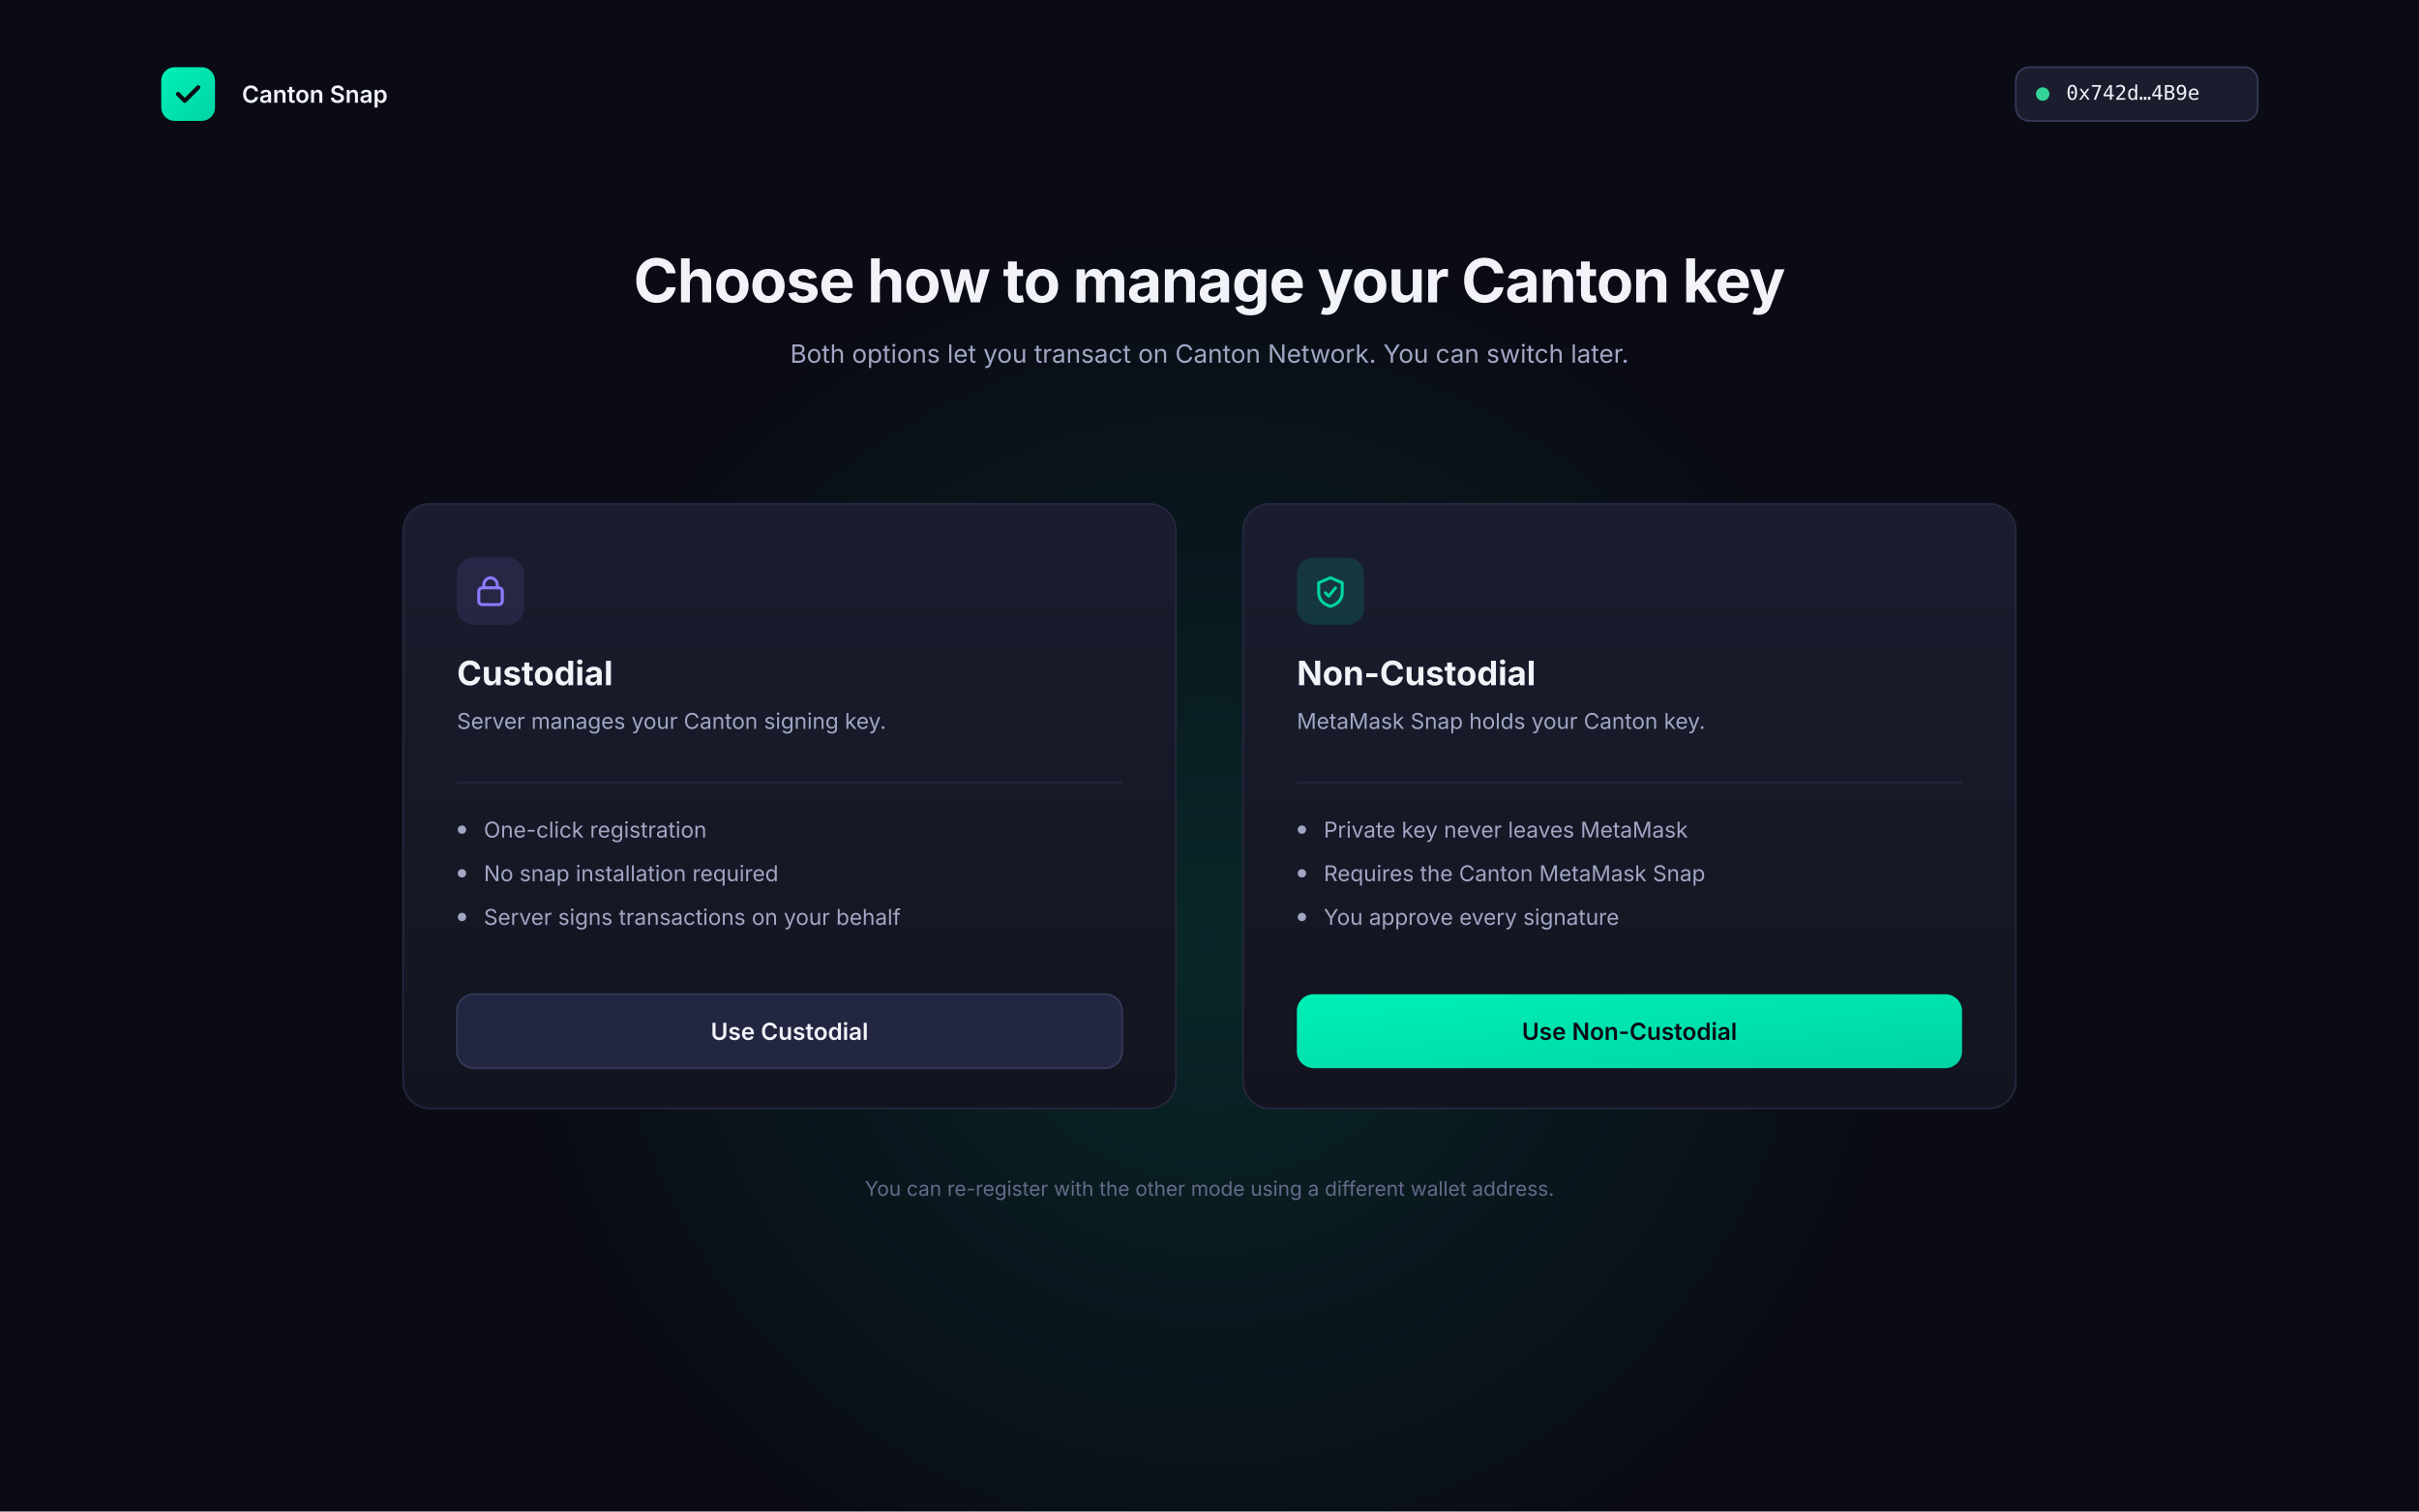
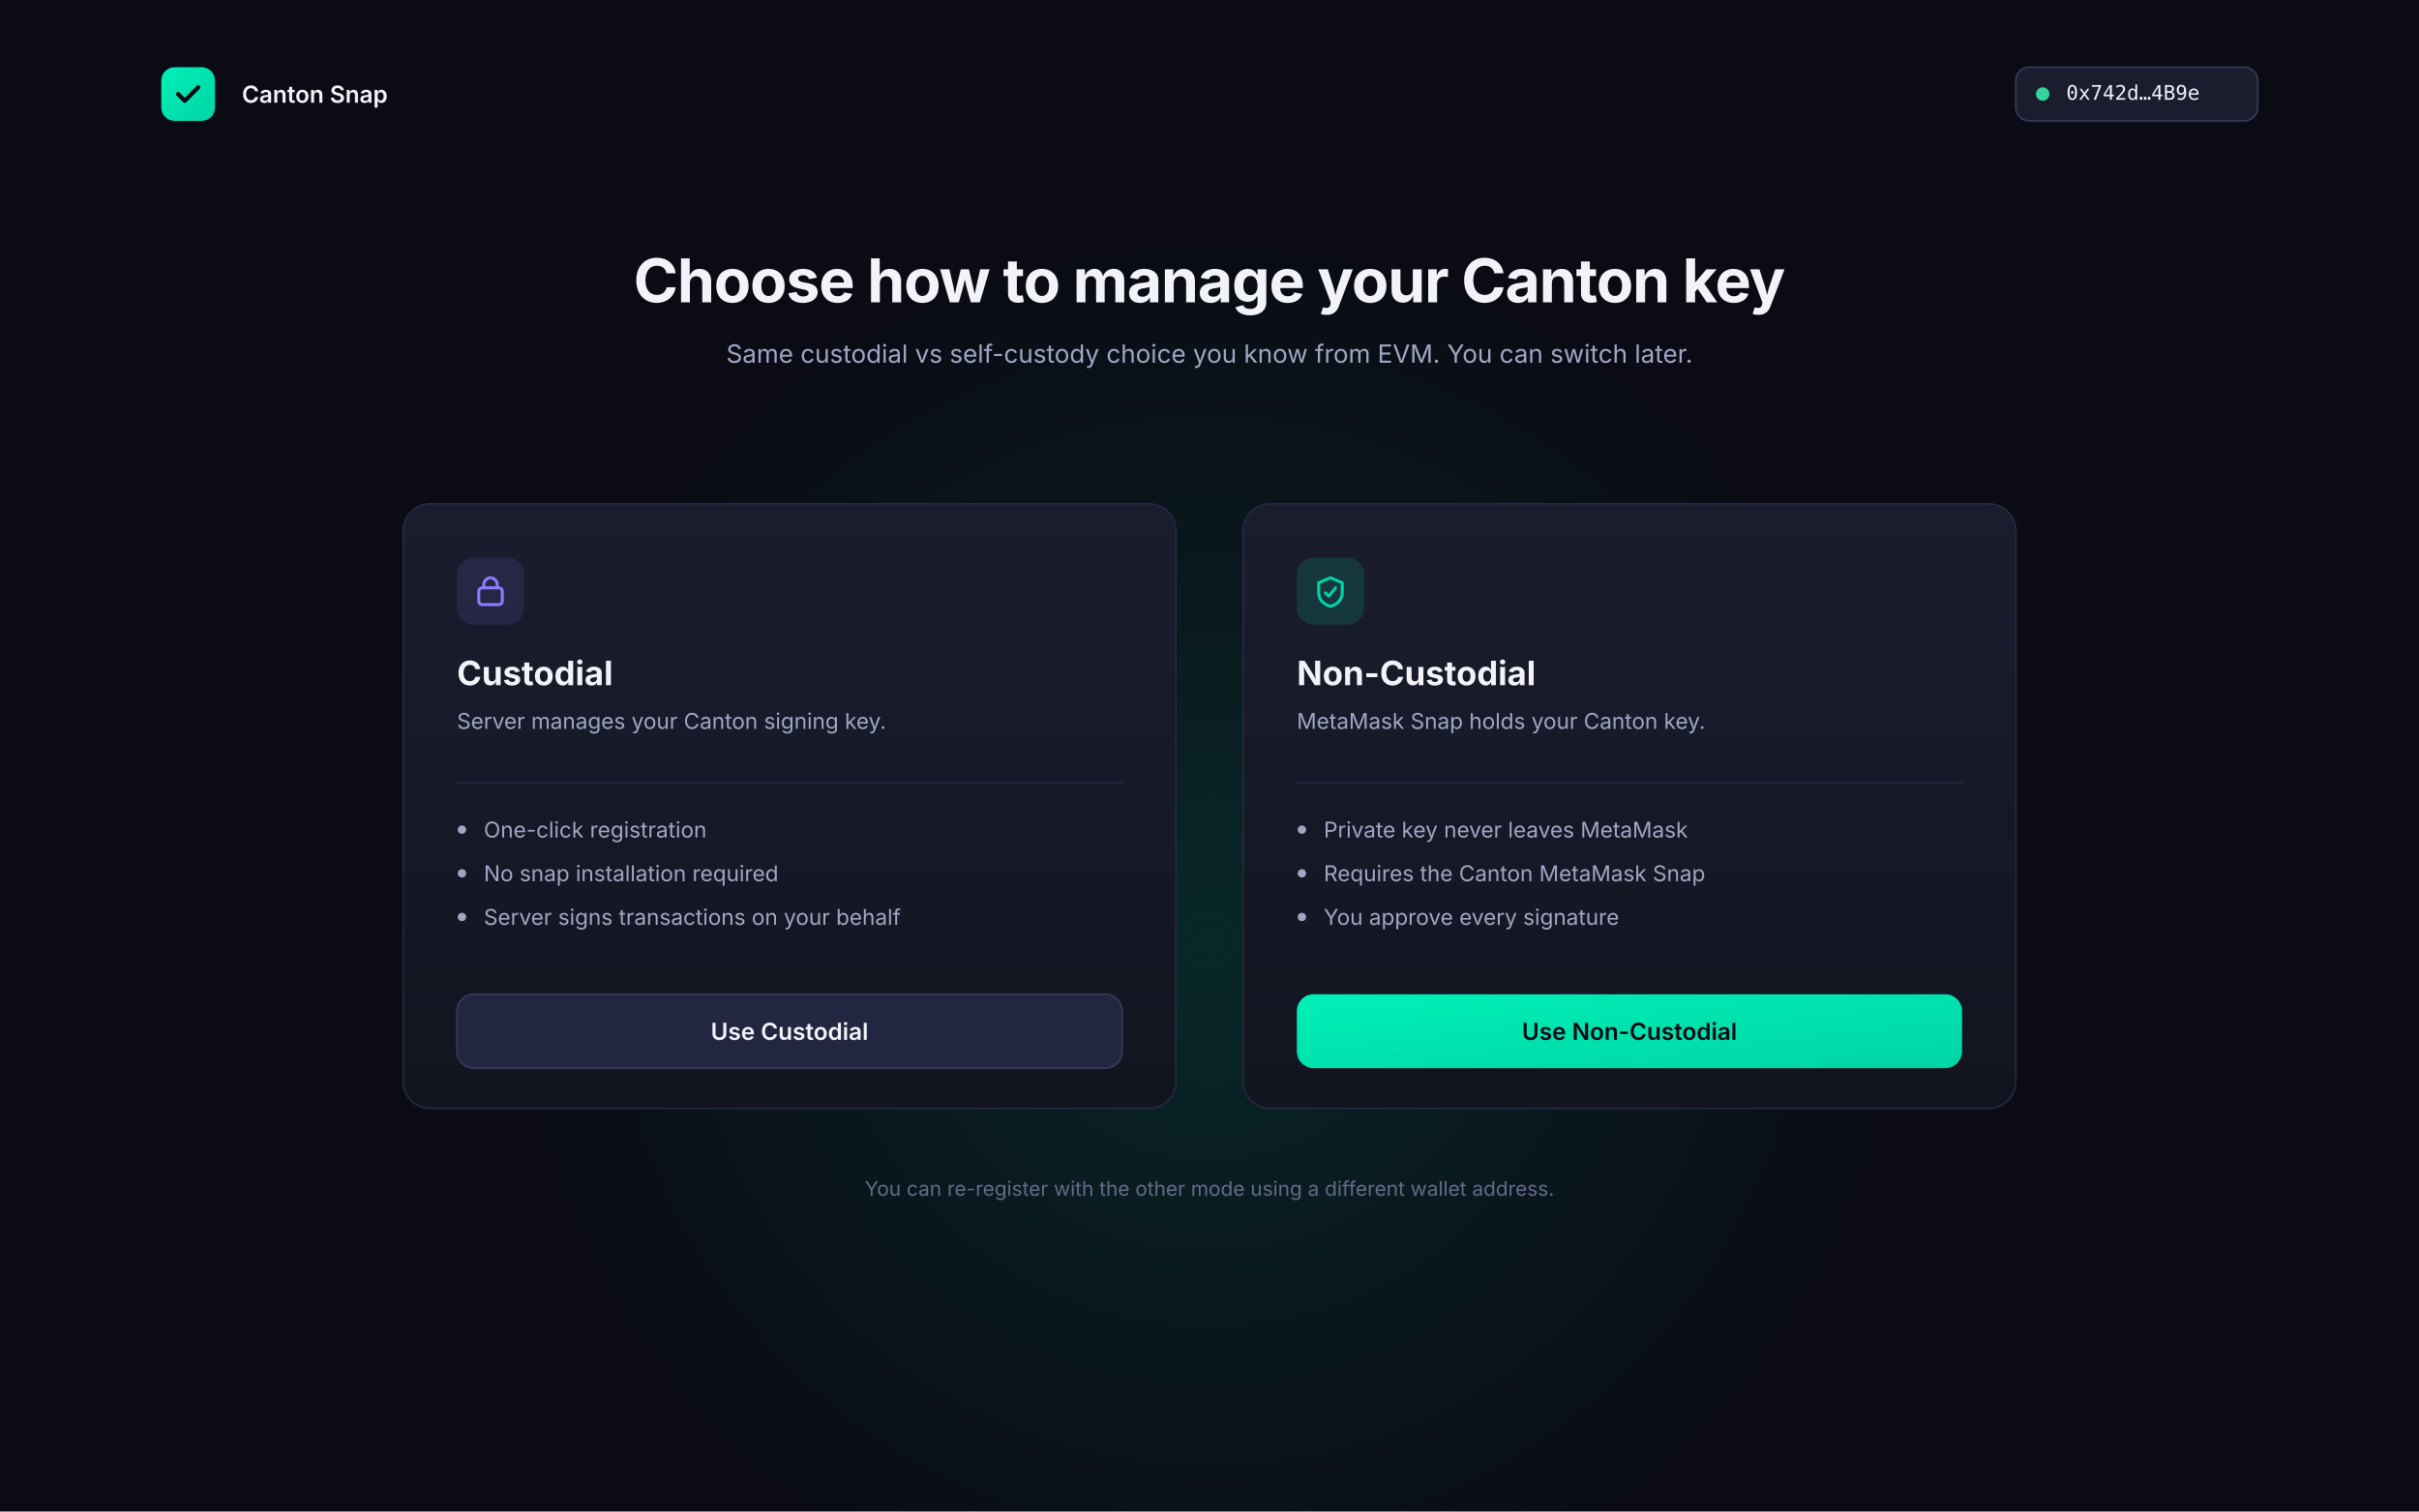
<svg xmlns="http://www.w3.org/2000/svg" width="1440" height="900" viewBox="0 0 1440 900" font-family="Inter, system-ui, sans-serif">
  <defs>
    <radialGradient id="orbBrand" cx="50%" cy="50%" r="50%">
      <stop offset="0%" stop-color="#00d4a4" stop-opacity="0.14" />
      <stop offset="100%" stop-color="#00d4a4" stop-opacity="0" />
    </radialGradient>
    <linearGradient id="cardBg" x1="0" y1="0" x2="0" y2="1">
      <stop offset="0%" stop-color="#1a1d2e" />
      <stop offset="100%" stop-color="#12141f" />
    </linearGradient>
    <linearGradient id="ctaFill" x1="0" y1="0" x2="1" y2="1">
      <stop offset="0%" stop-color="#00f0b8" />
      <stop offset="100%" stop-color="#00d4a4" />
    </linearGradient>
  </defs>
  <rect width="1440" height="900" fill="#0a0b14" />
  <circle cx="720" cy="560" r="420" fill="url(#orbBrand)" />
  <g transform="translate(96, 40)">
    <rect width="32" height="32" rx="8" fill="url(#ctaFill)" />
    <path d="M10 16 L14 20 L22 12" stroke="#0a0b14" stroke-width="2.5" stroke-linecap="round" stroke-linejoin="round" fill="none" />
    <text x="48" y="16" font-size="14" font-weight="600" fill="#f1f3f9" dominant-baseline="middle">Canton Snap</text>
  </g>
  <g transform="translate(1200, 40)">
    <rect width="144" height="32" rx="8" fill="#1a1d2e" stroke="#353a5a" />
    <circle cx="16" cy="16" r="4" fill="#34d399" />
    <text x="30" y="16" font-size="12" font-family="JetBrains Mono, monospace" fill="#f1f3f9" dominant-baseline="middle">0x742d…4B9e</text>
  </g>
  <g transform="translate(0, 180)">
    <text x="720" y="0" font-size="36" font-weight="700" fill="#f1f3f9" text-anchor="middle" letter-spacing="-0.6">Choose how to manage your Canton key</text>
-     <text x="720" y="36" font-size="15" fill="#a1a6c4" text-anchor="middle">Both options let you transact on Canton Network. You can switch later.</text>
+     <text x="720" y="36" font-size="15" fill="#a1a6c4" text-anchor="middle">Same custodial vs self-custody choice you know from EVM. You can switch later.</text>
  </g>
  <g transform="translate(240, 300)">
    <rect width="460" height="360" rx="16" fill="url(#cardBg)" stroke="#252840" />
    <g transform="translate(32, 32)">
      <rect width="40" height="40" rx="10" fill="#8b7cff" fill-opacity="0.12" />
      <g transform="translate(10, 10)" stroke="#8b7cff" stroke-width="1.8" fill="none" stroke-linecap="round" stroke-linejoin="round">
        <rect x="3" y="8" width="14" height="10" rx="2" />
        <path d="M6 8 V6 C6 4 8 2 10 2 C12 2 14 4 14 6 V8" />
      </g>
    </g>
    <text x="32" y="108" font-size="20" font-weight="700" fill="#f1f3f9">Custodial</text>
    <text x="32" y="134" font-size="13" fill="#a1a6c4">Server manages your Canton signing key.</text>
    <line x1="32" y1="166" x2="428" y2="166" stroke="#252840" />
    <g transform="translate(32, 194)" font-size="13" fill="#a1a6c4">
      <g>
        <circle cx="3" cy="0" r="2.5" fill="#a1a6c4" />
        <text x="16" y="0" dominant-baseline="middle">One-click registration</text>
      </g>
      <g transform="translate(0, 26)">
        <circle cx="3" cy="0" r="2.5" fill="#a1a6c4" />
        <text x="16" y="0" dominant-baseline="middle">No snap installation required</text>
      </g>
      <g transform="translate(0, 52)">
        <circle cx="3" cy="0" r="2.5" fill="#a1a6c4" />
        <text x="16" y="0" dominant-baseline="middle">Server signs transactions on your behalf</text>
      </g>
    </g>
    <g transform="translate(32, 292)">
      <rect width="396" height="44" rx="10" fill="#232640" stroke="#353a5a" />
      <text x="198" y="22" font-size="14" font-weight="600" fill="#f1f3f9" text-anchor="middle" dominant-baseline="middle">Use Custodial</text>
    </g>
  </g>
  <g transform="translate(740, 300)">
    <rect width="460" height="360" rx="16" fill="url(#cardBg)" stroke="#252840" />
    <g transform="translate(32, 32)">
      <rect width="40" height="40" rx="10" fill="#00d4a4" fill-opacity="0.15" />
      <g transform="translate(10, 10)" stroke="#00d4a4" stroke-width="1.8" fill="none" stroke-linecap="round" stroke-linejoin="round">
        <path d="M10 2 L3 5 V11 C3 15 6 18 10 19 C14 18 17 15 17 11 V5 Z" />
        <path d="M7 11 L9 13 L13 8" />
      </g>
    </g>
    <text x="32" y="108" font-size="20" font-weight="700" fill="#f1f3f9">Non-Custodial</text>
    <text x="32" y="134" font-size="13" fill="#a1a6c4">MetaMask Snap holds your Canton key.</text>
    <line x1="32" y1="166" x2="428" y2="166" stroke="#252840" />
    <g transform="translate(32, 194)" font-size="13" fill="#a1a6c4">
      <g>
        <circle cx="3" cy="0" r="2.5" fill="#a1a6c4" />
        <text x="16" y="0" dominant-baseline="middle">Private key never leaves MetaMask</text>
      </g>
      <g transform="translate(0, 26)">
        <circle cx="3" cy="0" r="2.5" fill="#a1a6c4" />
        <text x="16" y="0" dominant-baseline="middle">Requires the Canton MetaMask Snap</text>
      </g>
      <g transform="translate(0, 52)">
        <circle cx="3" cy="0" r="2.5" fill="#a1a6c4" />
        <text x="16" y="0" dominant-baseline="middle">You approve every signature</text>
      </g>
    </g>
    <g transform="translate(32, 292)">
      <rect width="396" height="44" rx="10" fill="url(#ctaFill)" />
      <text x="198" y="22" font-size="14" font-weight="600" fill="#0a0b14" text-anchor="middle" dominant-baseline="middle">Use Non-Custodial</text>
    </g>
  </g>
  <text x="720" y="712" font-size="12" fill="#656a8a" text-anchor="middle">You can re-register with the other mode using a different wallet address.</text>
</svg>
